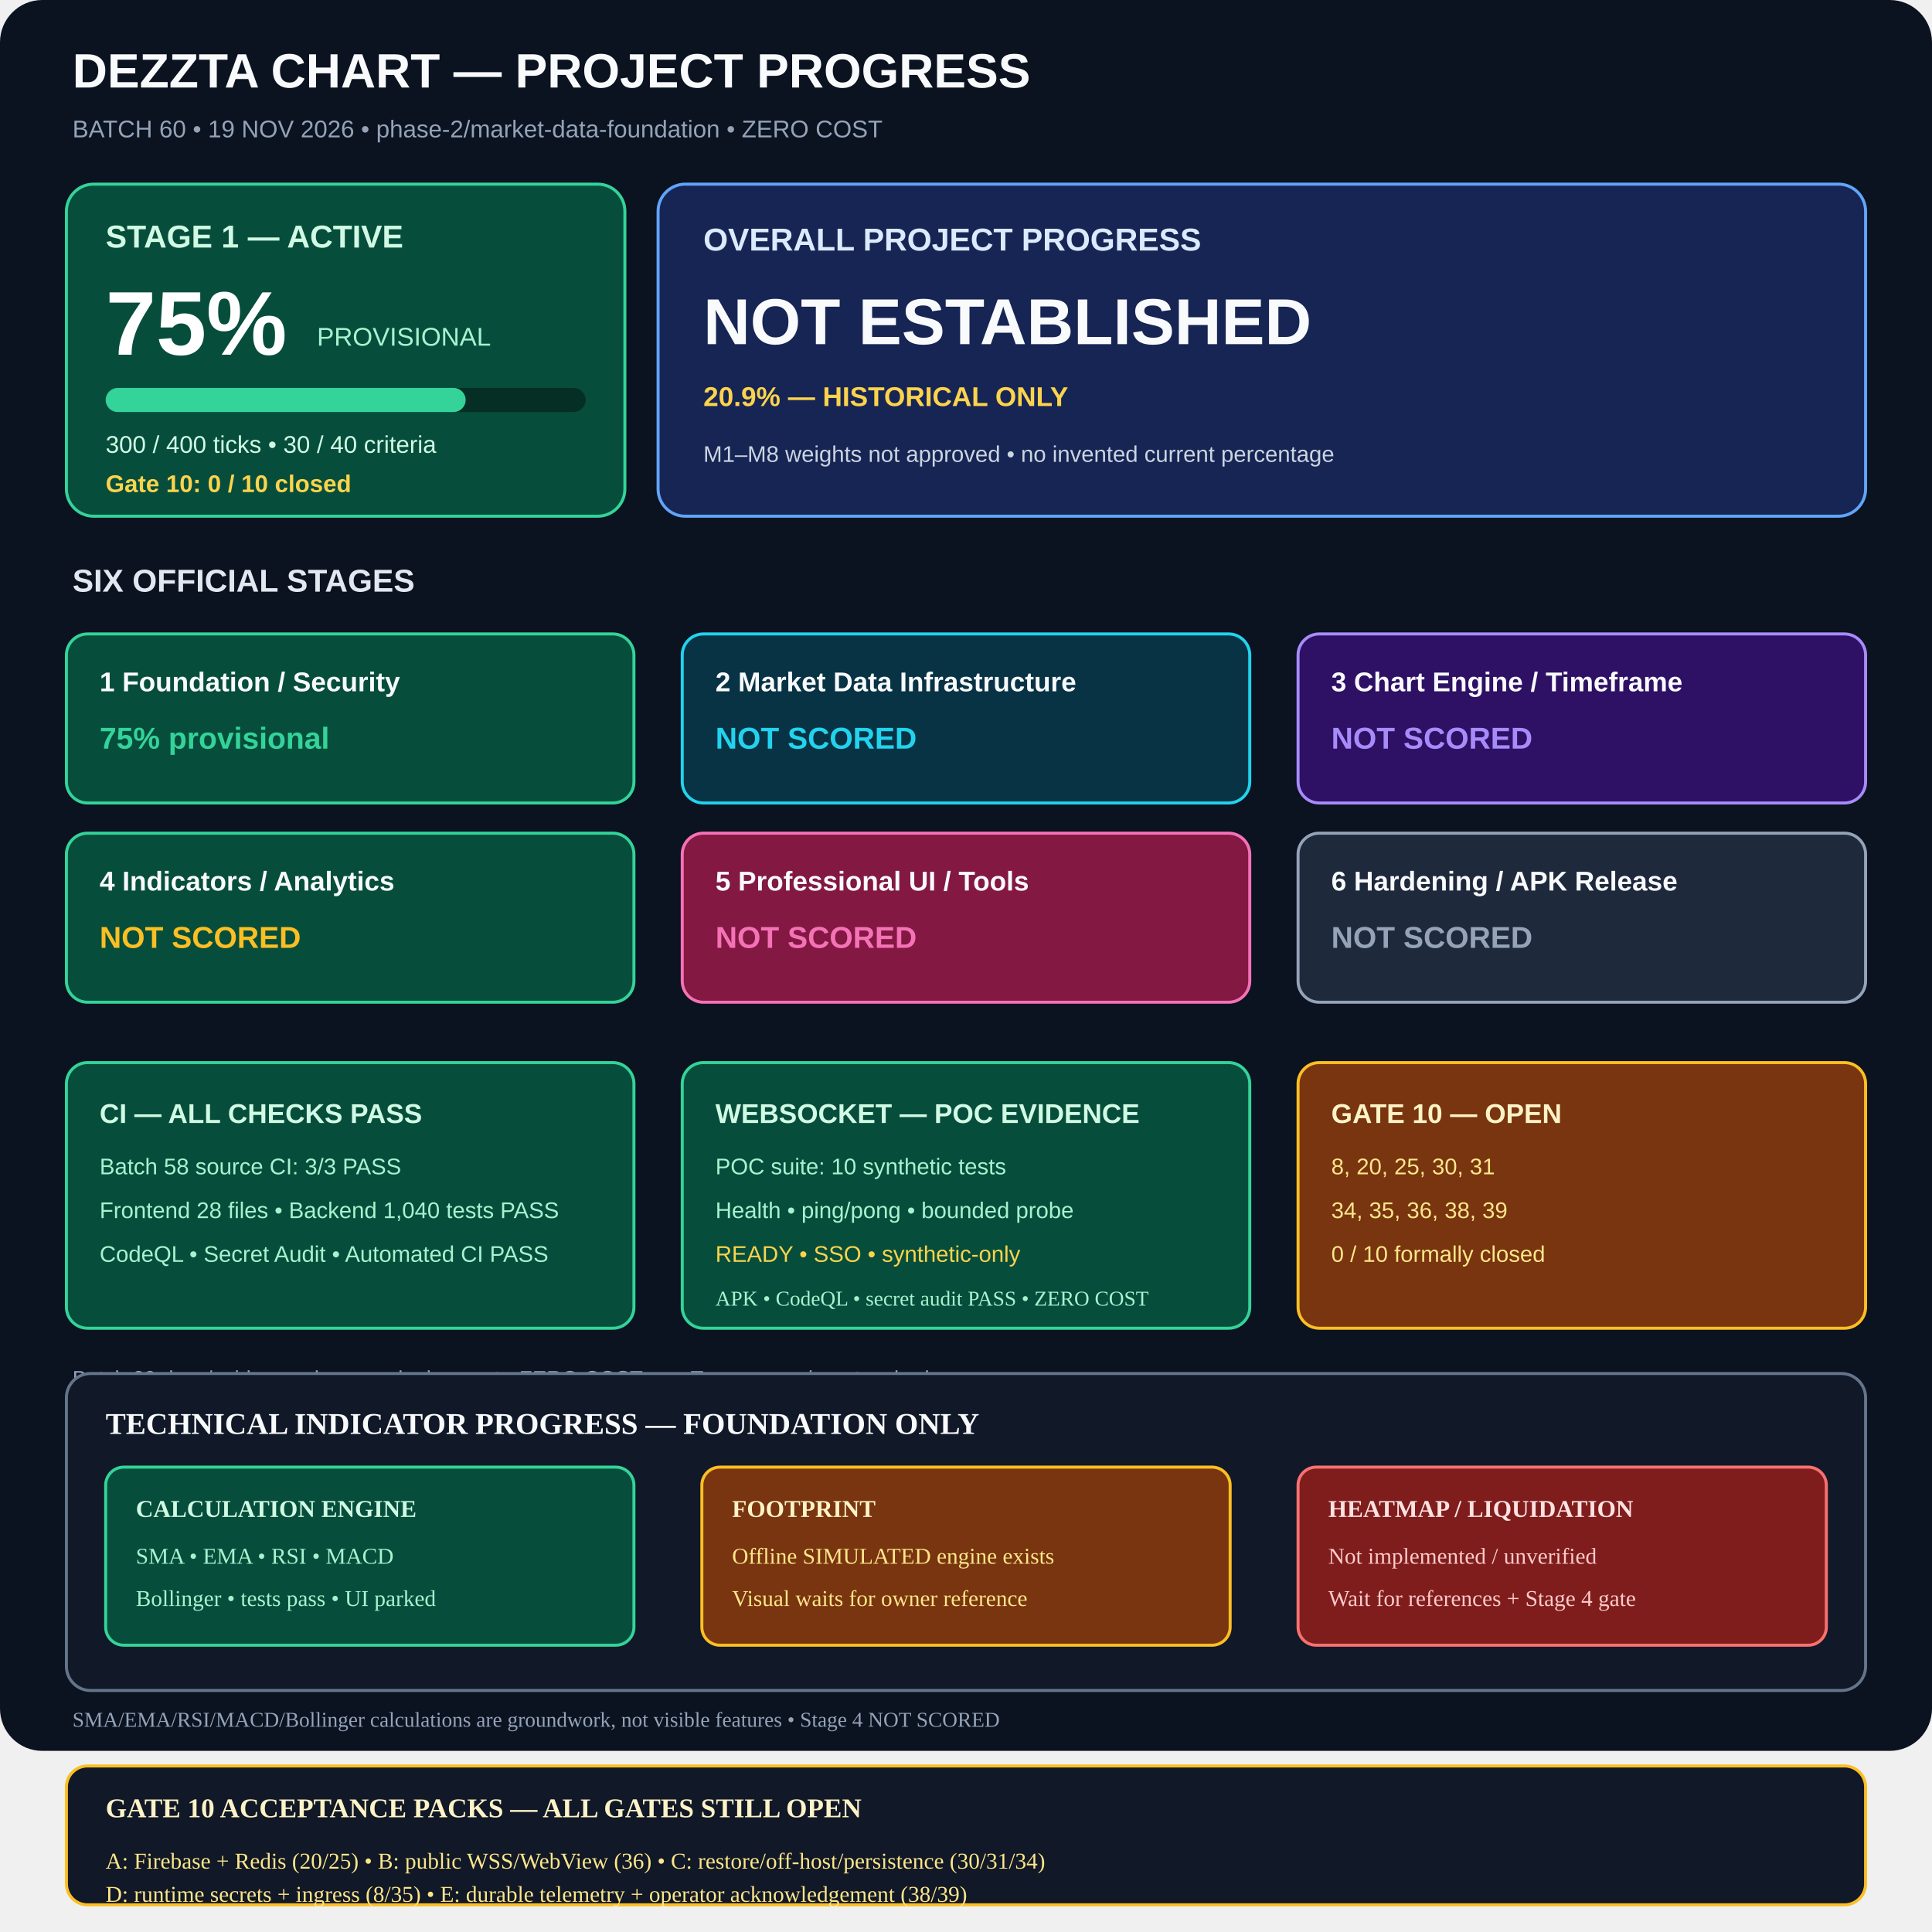
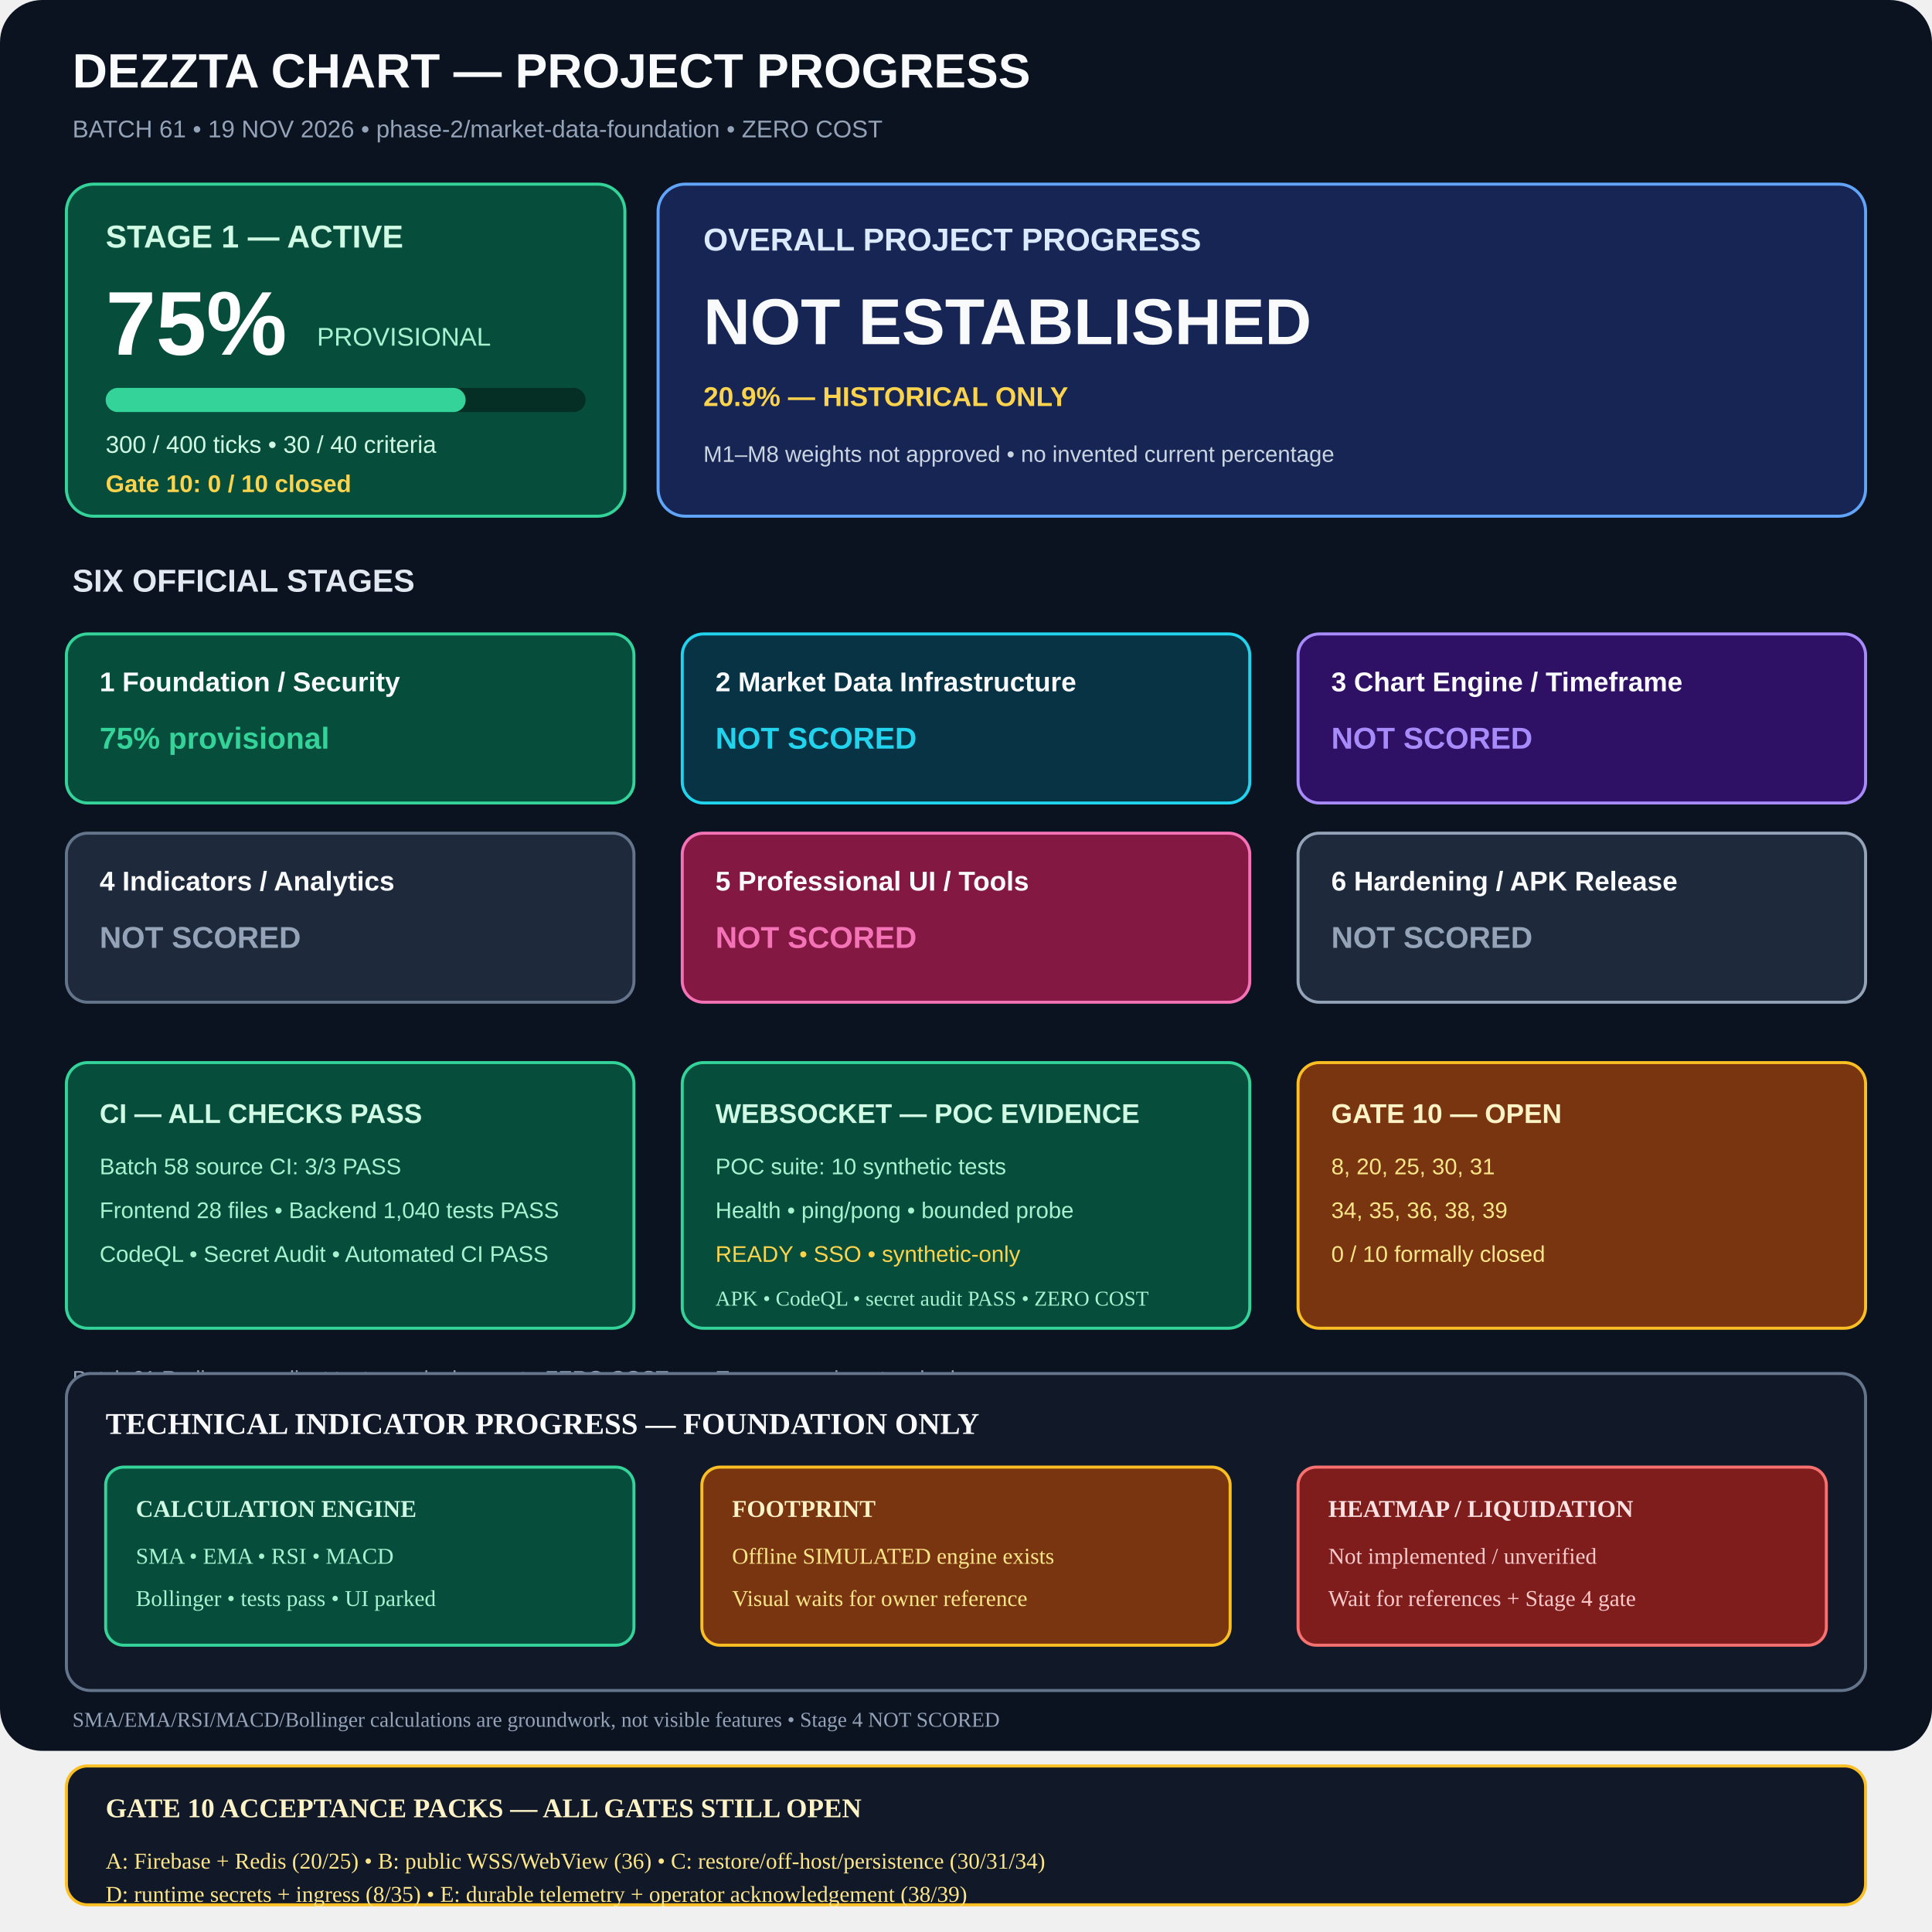
<svg xmlns="http://www.w3.org/2000/svg" width="1280" height="1280" viewBox="0 0 1280 1280" role="img" aria-labelledby="title desc">
  <rect width="1280" height="1160" rx="28" fill="#0b1220" />
  <g font-family="Arial,sans-serif">
    <text x="48" y="58" fill="#f8fafc" font-size="32" font-weight="700">DEZZTA CHART — PROJECT PROGRESS</text>
-     <text x="48" y="91" fill="#94a3b8" font-size="16">BATCH 60 • 19 NOV 2026 • phase-2/market-data-foundation • ZERO COST</text>
+     <text x="48" y="91" fill="#94a3b8" font-size="16">BATCH 61 • 19 NOV 2026 • phase-2/market-data-foundation • ZERO COST</text>
    <rect x="44" y="122" width="370" height="220" rx="18" fill="#064e3b" stroke="#34d399" stroke-width="2" />
    <text x="70" y="164" fill="#d1fae5" font-size="21" font-weight="700">STAGE 1 — ACTIVE</text>
    <text x="70" y="235" fill="#fff" font-size="60" font-weight="700">75%</text>
    <text x="210" y="229" fill="#a7f3d0" font-size="17">PROVISIONAL</text>
    <rect x="70" y="257" width="318" height="16" rx="8" fill="#052e24" />
    <rect x="70" y="257" width="238.5" height="16" rx="8" fill="#34d399" />
    <text x="70" y="300" fill="#d1fae5" font-size="16">300 / 400 ticks • 30 / 40 criteria</text>
    <text x="70" y="326" fill="#fcd34d" font-size="16" font-weight="700">Gate 10: 0 / 10 closed</text>
    <rect x="436" y="122" width="800" height="220" rx="18" fill="#172554" stroke="#60a5fa" stroke-width="2" />
    <text x="466" y="166" fill="#dbeafe" font-size="21" font-weight="700">OVERALL PROJECT PROGRESS</text>
    <text x="466" y="228" fill="#f8fafc" font-size="43" font-weight="700">NOT ESTABLISHED</text>
    <text x="466" y="269" fill="#fcd34d" font-size="18" font-weight="700">20.9% — HISTORICAL ONLY</text>
    <text x="466" y="306" fill="#cbd5e1" font-size="15">M1–M8 weights not approved • no invented current percentage</text>
    <text x="48" y="392" fill="#e2e8f0" font-size="21" font-weight="700">SIX OFFICIAL STAGES</text>
    <rect x="44" y="420" width="376" height="112" rx="14" fill="#064e3b" stroke="#34d399" stroke-width="2" />
    <text x="66" y="458" fill="#f8fafc" font-size="18" font-weight="700">1  Foundation / Security</text>
    <text x="66" y="496" fill="#34d399" font-size="20" font-weight="700">75% provisional</text>
    <rect x="452" y="420" width="376" height="112" rx="14" fill="#083344" stroke="#22d3ee" stroke-width="2" />
    <text x="474" y="458" fill="#f8fafc" font-size="18" font-weight="700">2  Market Data Infrastructure</text>
    <text x="474" y="496" fill="#22d3ee" font-size="20" font-weight="700">NOT SCORED</text>
    <rect x="860" y="420" width="376" height="112" rx="14" fill="#2e1065" stroke="#a78bfa" stroke-width="2" />
    <text x="882" y="458" fill="#f8fafc" font-size="18" font-weight="700">3  Chart Engine / Timeframe</text>
    <text x="882" y="496" fill="#a78bfa" font-size="20" font-weight="700">NOT SCORED</text>
-     <rect x="44" y="552" width="376" height="112" rx="14" fill="#064e3b" stroke="#34d399" stroke-width="2" />
+     <rect x="44" y="552" width="376" height="112" rx="14" fill="#1e293b" stroke="#64748b" stroke-width="2" />
    <text x="66" y="590" fill="#f8fafc" font-size="18" font-weight="700">4  Indicators / Analytics</text>
-     <text x="66" y="628" fill="#fbbf24" font-size="20" font-weight="700">NOT SCORED</text>
+     <text x="66" y="628" fill="#94a3b8" font-size="20" font-weight="700">NOT SCORED</text>
    <rect x="452" y="552" width="376" height="112" rx="14" fill="#831843" stroke="#f472b6" stroke-width="2" />
    <text x="474" y="590" fill="#f8fafc" font-size="18" font-weight="700">5  Professional UI / Tools</text>
    <text x="474" y="628" fill="#f472b6" font-size="20" font-weight="700">NOT SCORED</text>
    <rect x="860" y="552" width="376" height="112" rx="14" fill="#1e293b" stroke="#94a3b8" stroke-width="2" />
    <text x="882" y="590" fill="#f8fafc" font-size="18" font-weight="700">6  Hardening / APK Release</text>
    <text x="882" y="628" fill="#94a3b8" font-size="20" font-weight="700">NOT SCORED</text>
    <rect x="44" y="704" width="376" height="176" rx="14" fill="#064e3b" stroke="#34d399" stroke-width="2" />
    <text x="66" y="744" fill="#d1fae5" font-size="18" font-weight="700">CI — ALL CHECKS PASS</text>
    <text x="66" y="778" fill="#a7f3d0" font-size="15">Batch 58 source CI: 3/3 PASS</text>
    <text x="66" y="807" fill="#a7f3d0" font-size="15">Frontend 28 files • Backend 1,040 tests PASS</text>
    <text x="66" y="836" fill="#a7f3d0" font-size="15">CodeQL • Secret Audit • Automated CI PASS</text>
    <rect x="452" y="704" width="376" height="176" rx="14" fill="#064e3b" stroke="#34d399" stroke-width="2" />
    <text x="474" y="744" fill="#d1fae5" font-size="18" font-weight="700">WEBSOCKET — POC EVIDENCE</text>
    <text x="474" y="778" fill="#a7f3d0" font-size="15">POC suite: 10 synthetic tests</text>
    <text x="474" y="807" fill="#a7f3d0" font-size="15">Health • ping/pong • bounded probe</text>
    <text x="474" y="836" fill="#fcd34d" font-size="15">READY • SSO • synthetic-only</text>
    <rect x="860" y="704" width="376" height="176" rx="14" fill="#78350f" stroke="#fbbf24" stroke-width="2" />
    <text x="882" y="744" fill="#fef3c7" font-size="18" font-weight="700">GATE 10 — OPEN</text>
    <text x="882" y="778" fill="#fde68a" font-size="15">8, 20, 25, 30, 31</text>
    <text x="882" y="807" fill="#fde68a" font-size="15">34, 35, 36, 38, 39</text>
    <text x="882" y="836" fill="#fde68a" font-size="15">0 / 10 formally closed</text>
-     <text x="48" y="918" fill="#94a3b8" font-size="14">Batch 60 docs/evidence plan • no deployment • ZERO COST • no Termux • main untouched</text>
+     <text x="48" y="918" fill="#94a3b8" font-size="14">Batch 61 Redis cross-client test • no deployment • ZERO COST • no Termux • main untouched</text>
  </g>
  <text x="474" y="865" fill="#a7f3d0" font-size="14">APK • CodeQL • secret audit PASS • ZERO COST</text>
  <rect x="44" y="910" width="1192" height="210" rx="16" fill="#111827" stroke="#64748b" stroke-width="2" />
  <text x="70" y="950" fill="#f8fafc" font-size="20" font-weight="700">TECHNICAL INDICATOR PROGRESS — FOUNDATION ONLY</text>
  <rect x="70" y="972" width="350" height="118" rx="12" fill="#064e3b" stroke="#34d399" stroke-width="2" />
  <text x="90" y="1005" fill="#d1fae5" font-size="16" font-weight="700">CALCULATION ENGINE</text>
  <text x="90" y="1036" fill="#a7f3d0" font-size="15">SMA • EMA • RSI • MACD</text>
  <text x="90" y="1064" fill="#a7f3d0" font-size="15">Bollinger • tests pass • UI parked</text>
  <rect x="465" y="972" width="350" height="118" rx="12" fill="#78350f" stroke="#fbbf24" stroke-width="2" />
  <text x="485" y="1005" fill="#fef3c7" font-size="16" font-weight="700">FOOTPRINT</text>
  <text x="485" y="1036" fill="#fde68a" font-size="15">Offline SIMULATED engine exists</text>
  <text x="485" y="1064" fill="#fde68a" font-size="15">Visual waits for owner reference</text>
  <rect x="860" y="972" width="350" height="118" rx="12" fill="#7f1d1d" stroke="#f87171" stroke-width="2" />
  <text x="880" y="1005" fill="#fee2e2" font-size="16" font-weight="700">HEATMAP / LIQUIDATION</text>
  <text x="880" y="1036" fill="#fecaca" font-size="15">Not implemented / unverified</text>
  <text x="880" y="1064" fill="#fecaca" font-size="15">Wait for references + Stage 4 gate</text>
  <text x="48" y="1144" fill="#94a3b8" font-size="14">SMA/EMA/RSI/MACD/Bollinger calculations are groundwork, not visible features • Stage 4 NOT SCORED</text>
  <rect x="44" y="1170" width="1192" height="92" rx="14" fill="#111827" stroke="#fbbf24" stroke-width="2" />
  <text x="70" y="1204" fill="#fef3c7" font-size="18" font-weight="700">GATE 10 ACCEPTANCE PACKS — ALL GATES STILL OPEN</text>
  <text x="70" y="1238" fill="#fde68a" font-size="15">A: Firebase + Redis (20/25) • B: public WSS/WebView (36) • C: restore/off-host/persistence (30/31/34)</text>
  <text x="70" y="1260" fill="#fde68a" font-size="15">D: runtime secrets + ingress (8/35) • E: durable telemetry + operator acknowledgement (38/39)</text>
</svg>
